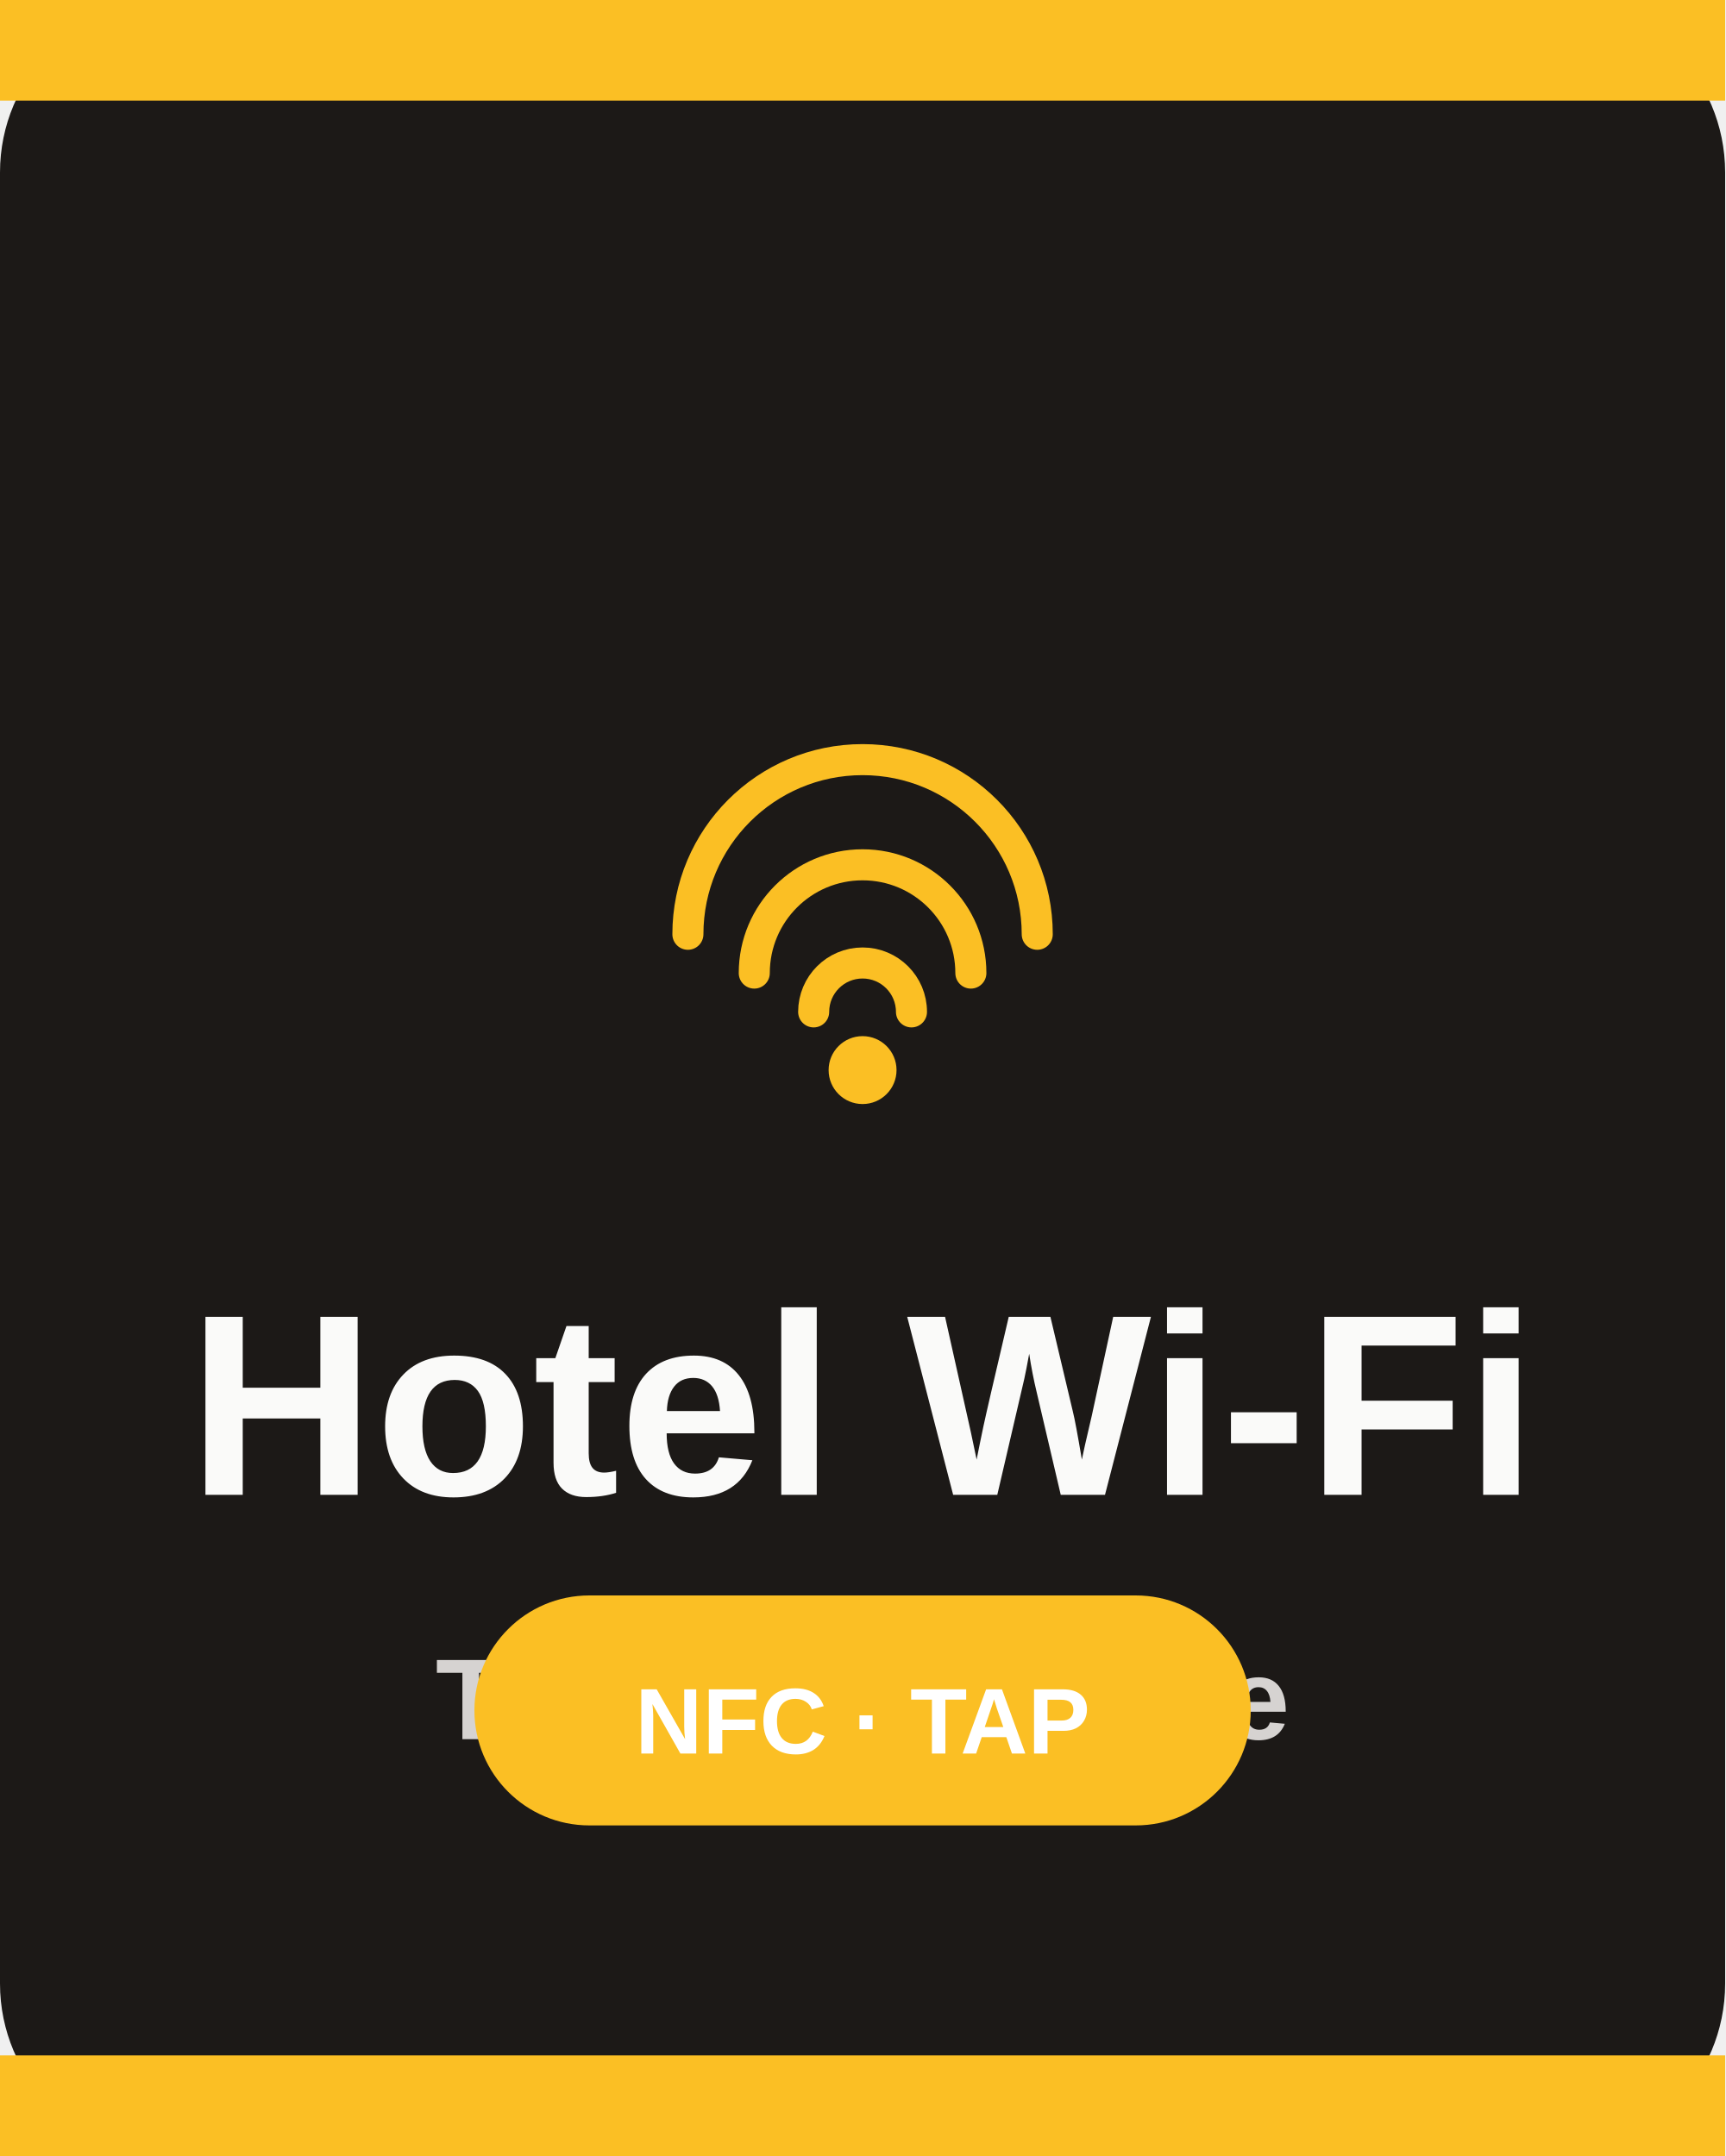
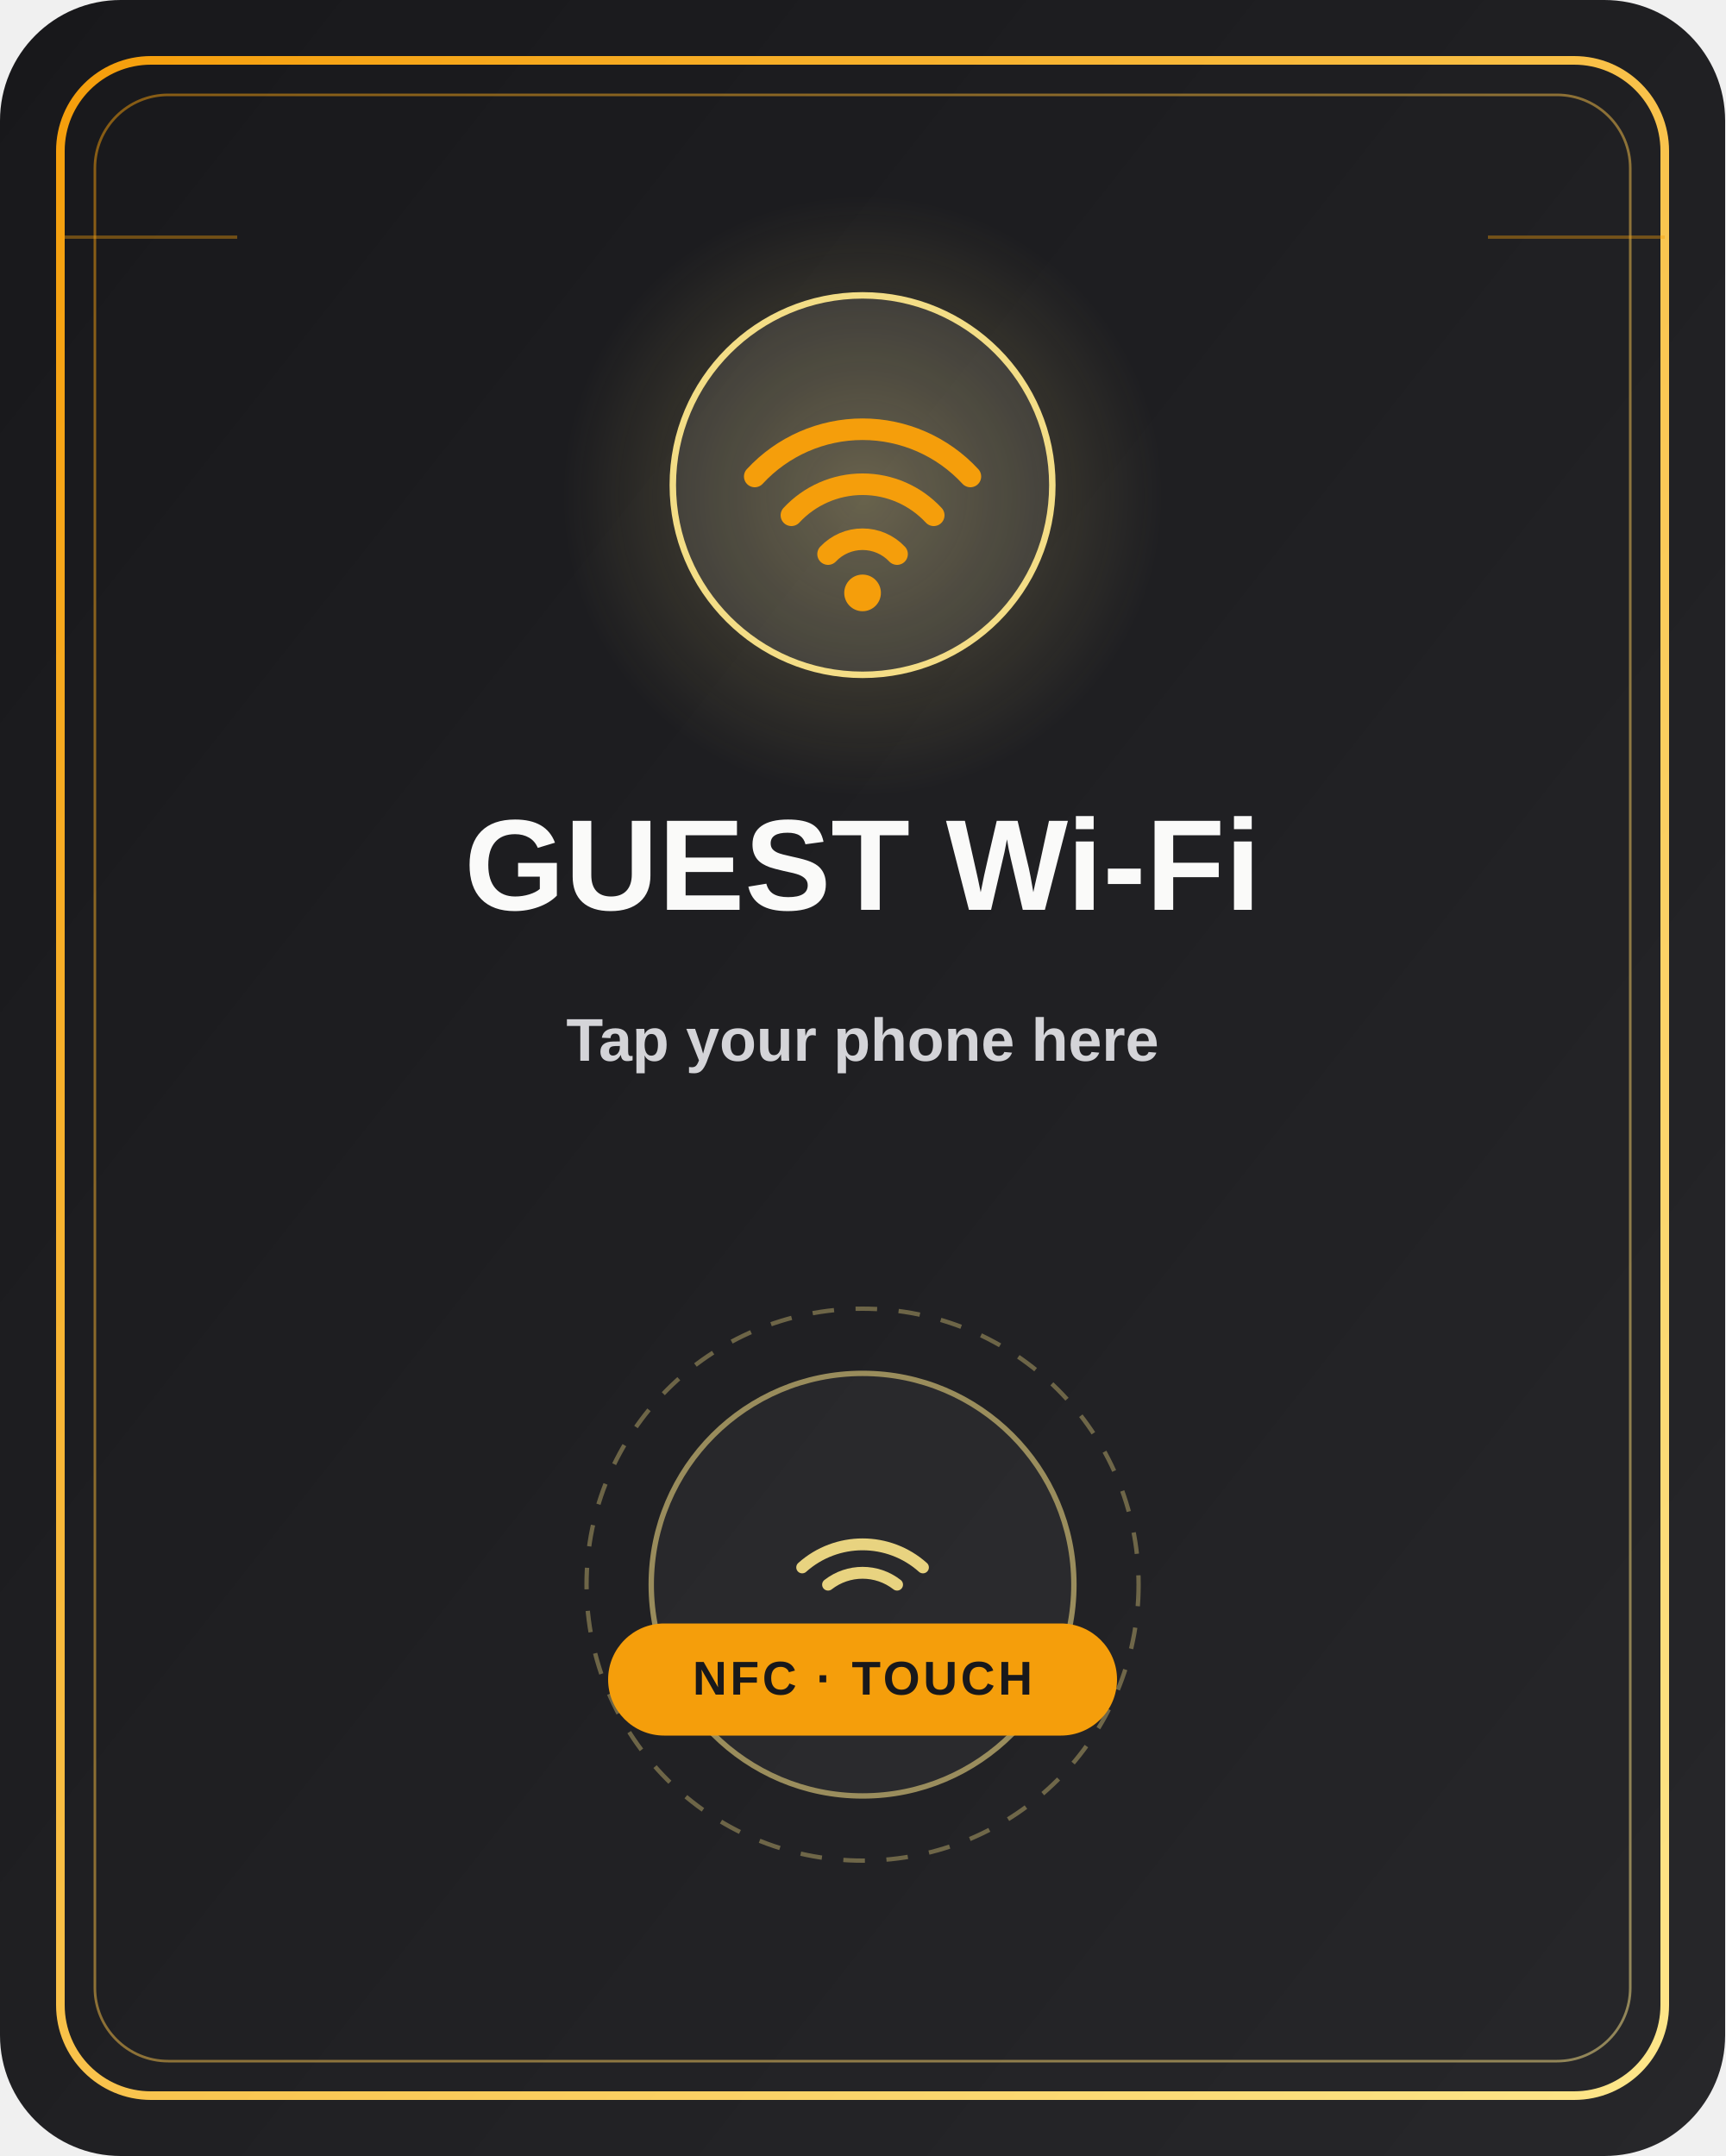
- <svg xmlns="http://www.w3.org/2000/svg" width="240" height="300" viewBox="0 0 240 300">
-   <rect width="240" height="300" rx="24" fill="#1C1917" />
-   <rect x="0" y="0" width="240" height="14" fill="#FBBF24" />
-   <rect x="0" y="286" width="240" height="14" fill="#FBBF24" />
-   <g fill="none" stroke="#FBBF24" stroke-width="4.32" stroke-linecap="round">
-     <path d="M 95.7 130 a 24.3 24.3 0 0 1 48.6 0" />
-     <path d="M 104.934 135.4 a 15.066 15.066 0 0 1 30.132 0" />
-     <path d="M 113.196 140.8 a 6.804 6.804 0 0 1 13.608 0" />
+ <svg xmlns="http://www.w3.org/2000/svg" width="240" height="300" viewBox="0 0 800 1000">
+   <defs>
+     <linearGradient id="bg-06" x1="0%" y1="0%" x2="100%" y2="100%">
+       <stop offset="0%" stop-color="#18181B" />
+       <stop offset="100%" stop-color="#27272A" />
+     </linearGradient>
+     <linearGradient id="acc-06" x1="0%" y1="0%" x2="100%" y2="100%">
+       <stop offset="0%" stop-color="#F59E0B" />
+       <stop offset="100%" stop-color="#FDE68A" />
+     </linearGradient>
+     <radialGradient id="glow-06" cx="50%" cy="50%" r="50%">
+       <stop offset="0%" stop-color="#FDE68A" stop-opacity="0.28" />
+       <stop offset="100%" stop-color="#FDE68A" stop-opacity="0" />
+     </radialGradient>
+     <clipPath id="clip-06">
+       <rect width="800" height="1000" rx="56" />
+     </clipPath>
+   </defs>
+   <g clip-path="url(#clip-06)">
+     <rect width="800" height="1000" rx="56" fill="url(#bg-06)" />
+     <rect x="28" y="28" width="744" height="944" rx="42" fill="none" stroke="url(#acc-06)" stroke-width="4" />
+     <rect x="44" y="44" width="712" height="912" rx="34" fill="none" stroke="url(#acc-06)" stroke-width="1.2" opacity="0.5" />
+     <path d="M 28 110 H 110 M 690 110 H 772" stroke="#F59E0B" stroke-width="1.5" opacity="0.4" />
+     <circle cx="400" cy="230" r="140" fill="url(#glow-06)" />
+     <circle cx="400" cy="225" r="88" fill="rgba(255,255,255,0.08)" stroke="#FDE68A" stroke-width="3" opacity="0.95" />
+     <g fill="none" stroke="#F59E0B" stroke-width="10" stroke-linecap="round">
+       <path d="M 350 221 A 68 68 0 0 1 450 221" />
+       <path d="M 367 239 A 45 45 0 0 1 433 239" />
+       <path d="M 384 257 A 22 22 0 0 1 416 257" />
+     </g>
+     <circle cx="400" cy="275" r="8.5" fill="#F59E0B" />
+     <circle cx="400" cy="735" r="128" fill="none" stroke="#FDE68A" stroke-width="2" stroke-dasharray="10 10" opacity="0.35" />
+     <circle cx="400" cy="735" r="98" fill="rgba(255,255,255,0.07)" stroke="#FDE68A" stroke-width="2.5" opacity="0.55" />
+     <g fill="none" stroke="#FDE68A" stroke-width="5.5" stroke-linecap="round" opacity="0.9">
+       <path d="M 382 701 A 26 26 0 0 1 382 733" transform="rotate(-90 400 717)" />
+       <path d="M 390 689 A 42 42 0 0 1 390 745" transform="rotate(-90 400 717)" />
+     </g>
+     <rect x="282" y="753" width="236" height="52" rx="26" fill="#F59E0B" />
+     <text x="400" y="786" text-anchor="middle" font-family="Outfit, Arial, sans-serif" font-size="22" font-weight="800" letter-spacing="1.5" fill="#18181B">NFC · TOUCH</text>
+     <text x="400" y="422" text-anchor="middle" font-family="Outfit, 'Noto Sans KR', Arial, sans-serif" font-size="60" font-weight="900" fill="#FAFAF9">GUEST Wi-Fi</text>
+     <text x="400" y="492" text-anchor="middle" font-family="'Noto Sans KR', Arial, sans-serif" font-size="28" font-weight="700" fill="#D4D4D8">Tap your phone here</text>
  </g>
-   <circle cx="120" cy="148.9" r="4.725" fill="#FBBF24" />
-   <text x="120" y="208" text-anchor="middle" font-family="Arial Black, Arial, sans-serif" font-size="36" font-weight="900" fill="#FAFAF9">Hotel Wi-Fi</text>
-   <text x="120" y="242" text-anchor="middle" font-family="Arial, sans-serif" font-size="16" font-weight="700" fill="#D6D3D1">Tap your phone</text>
-   <rect x="66" y="222" width="108" height="32" rx="16" fill="#FBBF24" />
-   <text x="120" y="244" text-anchor="middle" font-family="Arial, sans-serif" font-size="13" font-weight="800" fill="#FFFFFF">NFC · TAP</text>
</svg>
